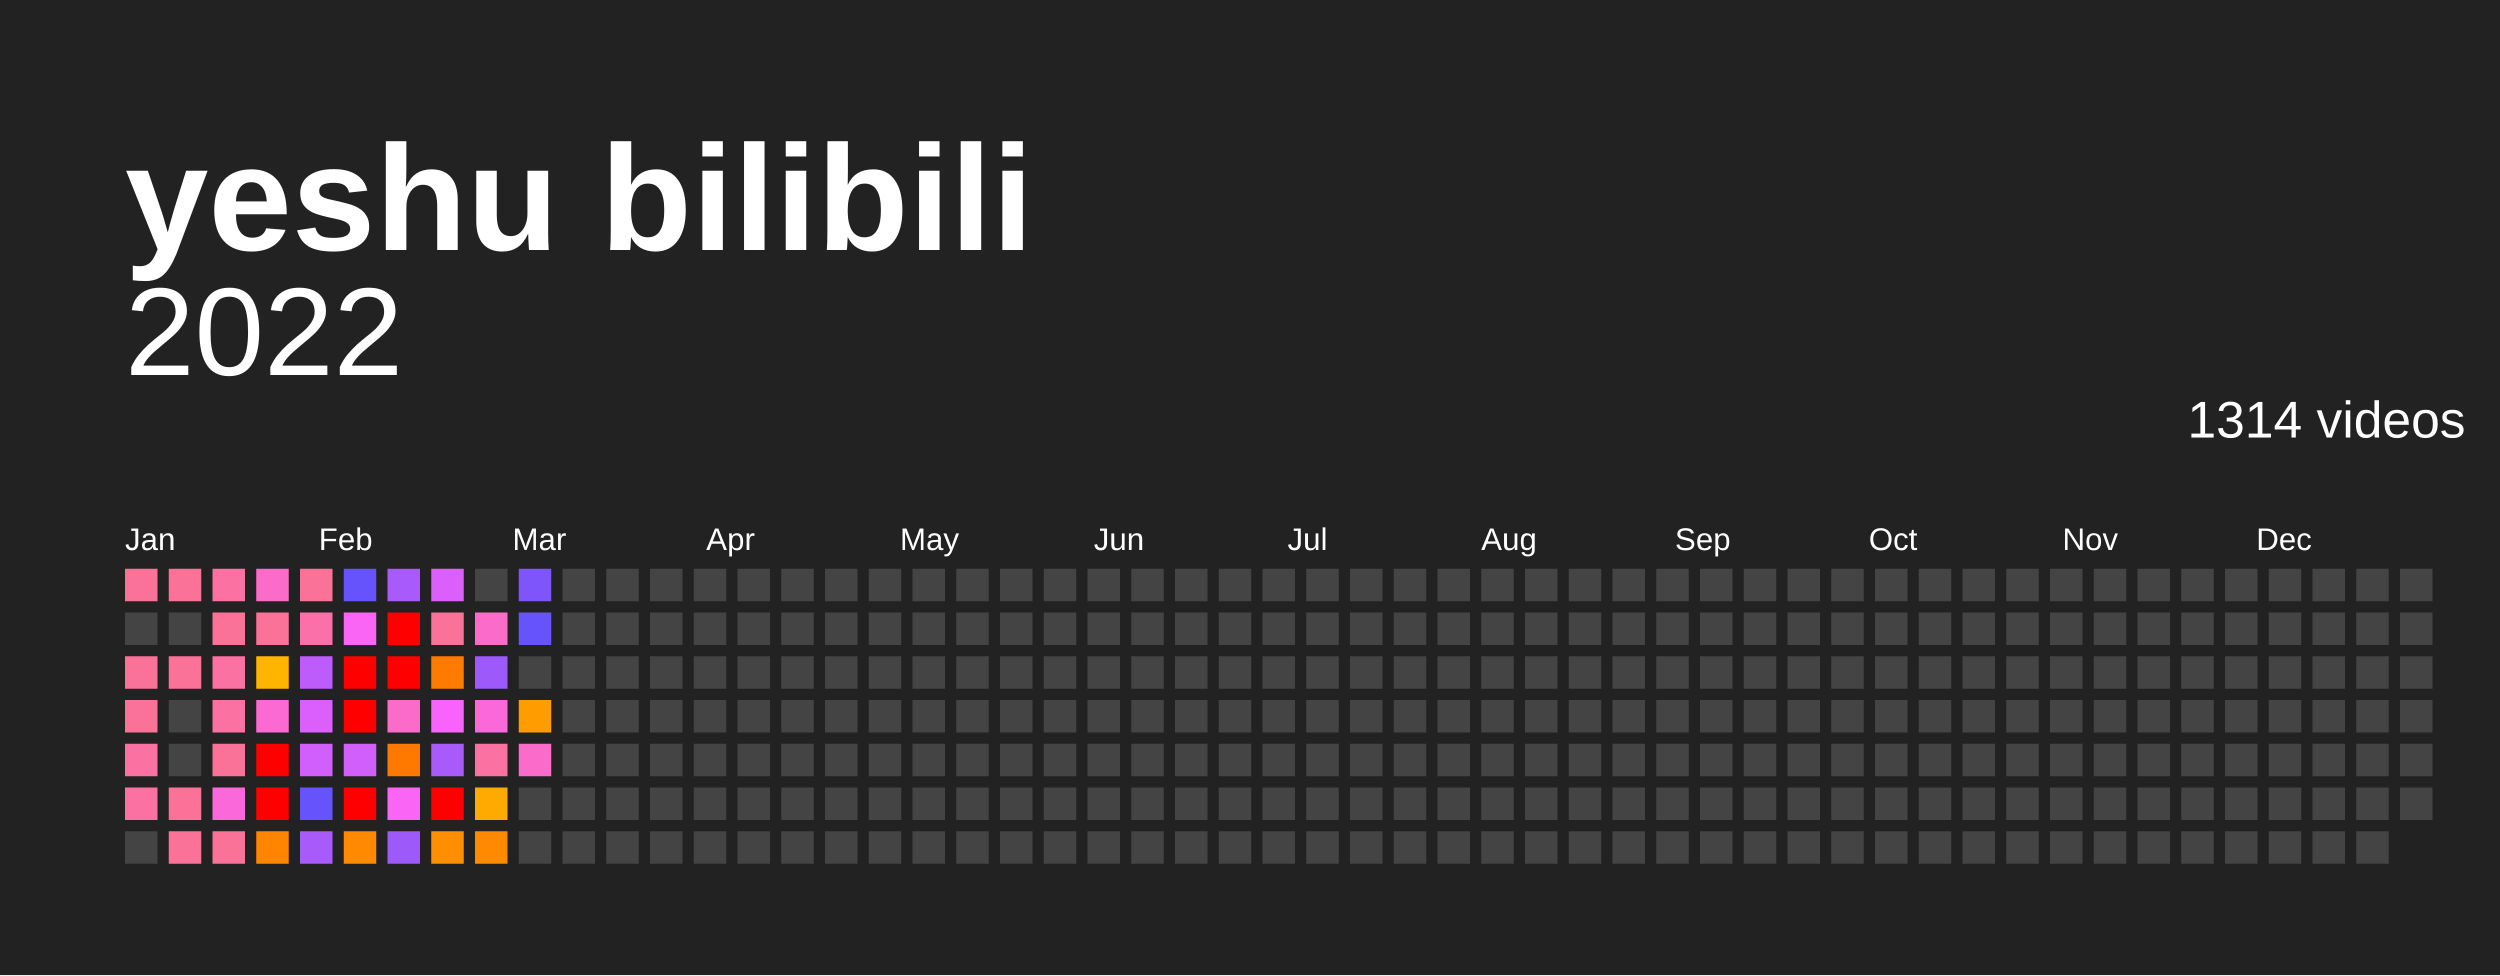
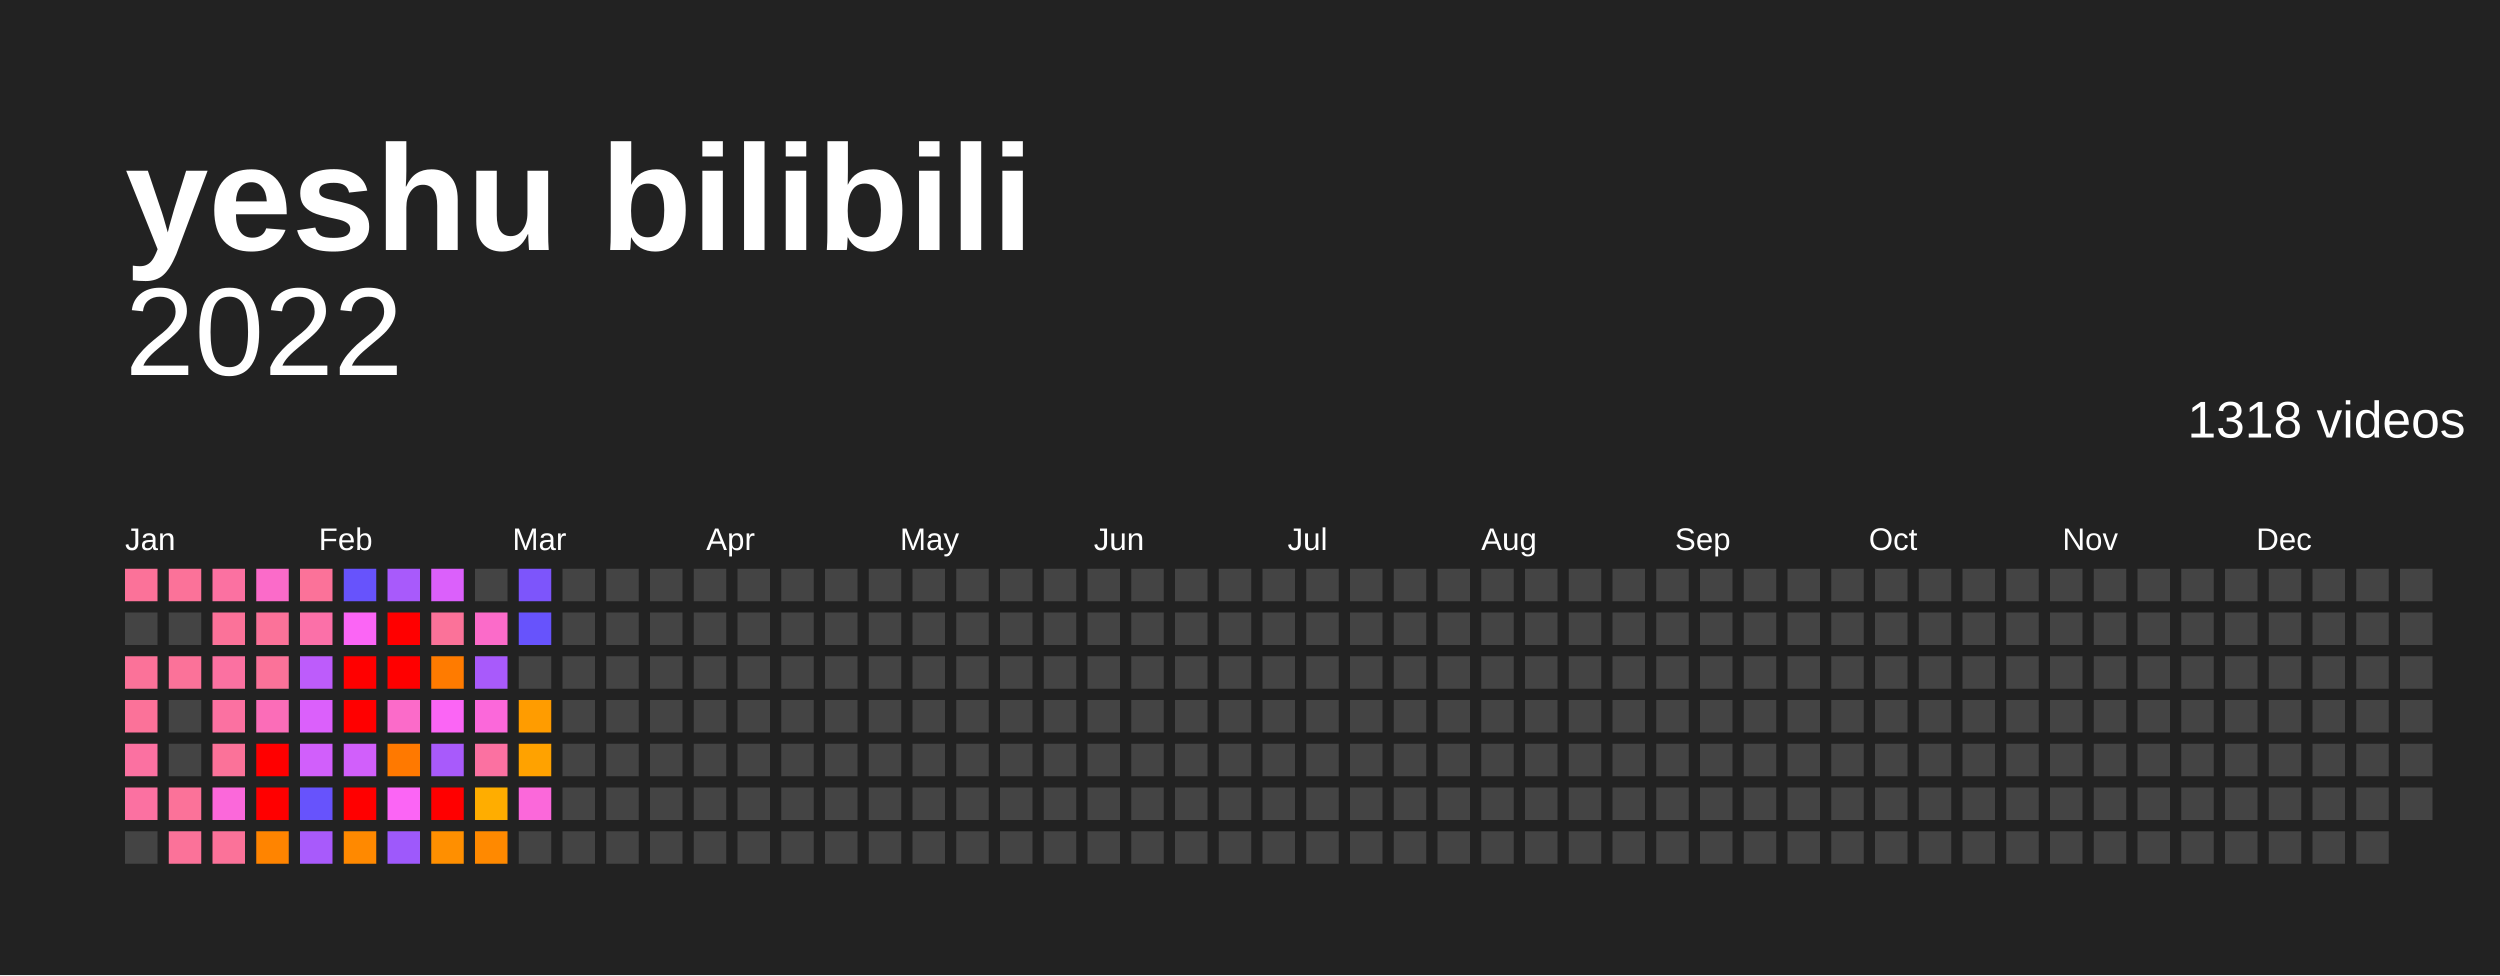
<svg xmlns="http://www.w3.org/2000/svg" baseProfile="full" height="78mm" version="1.1" viewBox="0,0,200,78" width="200mm">
  <defs />
  <rect fill="#222222" height="78" width="200" x="0" y="0" />
  <text fill="#FFFFFF" style="font-size:12px; font-family:Arial; font-weight:bold;" x="10" y="20">yeshu bilibili</text>
  <text alignment-baseline="hanging" fill="#FFFFFF" style="font-size:10.0px; font-family:Arial;" x="10" y="30">2022</text>
-   <text alignment-baseline="hanging" fill="#FFFFFF" style="font-size:4.125px; font-family:Arial;" x="175" y="35">1314 videos</text>
+   <text alignment-baseline="hanging" fill="#FFFFFF" style="font-size:4.125px; font-family:Arial;" x="175" y="35">1318 videos</text>
  <text fill="#FFFFFF" style="font-size:2.5px; font-family:Arial" x="10.0" y="44">Jan</text>
  <text fill="#FFFFFF" style="font-size:2.5px; font-family:Arial" x="25.5" y="44">Feb</text>
  <text fill="#FFFFFF" style="font-size:2.5px; font-family:Arial" x="41.0" y="44">Mar</text>
  <text fill="#FFFFFF" style="font-size:2.5px; font-family:Arial" x="56.5" y="44">Apr</text>
  <text fill="#FFFFFF" style="font-size:2.5px; font-family:Arial" x="72.0" y="44">May</text>
  <text fill="#FFFFFF" style="font-size:2.5px; font-family:Arial" x="87.5" y="44">Jun</text>
  <text fill="#FFFFFF" style="font-size:2.5px; font-family:Arial" x="103.0" y="44">Jul</text>
  <text fill="#FFFFFF" style="font-size:2.5px; font-family:Arial" x="118.5" y="44">Aug</text>
  <text fill="#FFFFFF" style="font-size:2.5px; font-family:Arial" x="134.0" y="44">Sep</text>
  <text fill="#FFFFFF" style="font-size:2.5px; font-family:Arial" x="149.5" y="44">Oct</text>
  <text fill="#FFFFFF" style="font-size:2.5px; font-family:Arial" x="165.0" y="44">Nov</text>
  <text fill="#FFFFFF" style="font-size:2.5px; font-family:Arial" x="180.5" y="44">Dec</text>
  <rect fill="#fb7299" height="2.6" width="2.6" x="10.0" y="45.5" />
  <rect fill="#444444" height="2.6" width="2.6" x="10.0" y="49.0" />
  <rect fill="#fb7299" height="2.6" width="2.6" x="10.0" y="52.5" />
  <rect fill="#fb7299" height="2.6" width="2.6" x="10.0" y="56.0" />
  <rect fill="#fb71a1" height="2.6" width="2.6" x="10.0" y="59.5" />
  <rect fill="#fb71a1" height="2.6" width="2.6" x="10.0" y="63.0" />
  <rect fill="#444444" height="2.6" width="2.6" x="10.0" y="66.5" />
  <rect fill="#fb7299" height="2.6" width="2.6" x="13.5" y="45.5" />
  <rect fill="#444444" height="2.6" width="2.6" x="13.5" y="49.0" />
  <rect fill="#fb7299" height="2.6" width="2.6" x="13.5" y="52.5" />
  <rect fill="#444444" height="2.6" width="2.6" x="13.5" y="56.0" />
  <rect fill="#444444" height="2.6" width="2.6" x="13.5" y="59.5" />
  <rect fill="#fb7299" height="2.6" width="2.6" x="13.5" y="63.0" />
  <rect fill="#fb7299" height="2.6" width="2.6" x="13.5" y="66.5" />
  <rect fill="#fb71a1" height="2.6" width="2.6" x="17.0" y="45.5" />
  <rect fill="#fb7299" height="2.6" width="2.6" x="17.0" y="49.0" />
  <rect fill="#fb71a1" height="2.6" width="2.6" x="17.0" y="52.5" />
  <rect fill="#fb71a1" height="2.6" width="2.6" x="17.0" y="56.0" />
  <rect fill="#fb7299" height="2.6" width="2.6" x="17.0" y="59.5" />
  <rect fill="#fb68da" height="2.6" width="2.6" x="17.0" y="63.0" />
  <rect fill="#fb7299" height="2.6" width="2.6" x="17.0" y="66.5" />
  <rect fill="#fb6bc9" height="2.6" width="2.6" x="20.5" y="45.5" />
  <rect fill="#fb7299" height="2.6" width="2.6" x="20.5" y="49.0" />
-   <rect fill="#ffb500" height="2.6" width="2.6" x="20.5" y="52.5" />
-   <rect fill="#fb6ad2" height="2.6" width="2.6" x="20.5" y="56.0" />
+   <rect fill="#fb7299" height="2.6" width="2.6" x="20.5" y="52.5" />
+   <rect fill="#fb6db8" height="2.6" width="2.6" x="20.5" y="56.0" />
  <rect fill="red" height="2.6" width="2.6" x="20.5" y="59.5" />
  <rect fill="red" height="2.6" width="2.6" x="20.5" y="63.0" />
  <rect fill="#ff8400" height="2.6" width="2.6" x="20.5" y="66.5" />
  <rect fill="#fb7299" height="2.6" width="2.6" x="24.0" y="45.5" />
  <rect fill="#fb70a8" height="2.6" width="2.6" x="24.0" y="49.0" />
  <rect fill="#bd5cfb" height="2.6" width="2.6" x="24.0" y="52.5" />
  <rect fill="#db60fb" height="2.6" width="2.6" x="24.0" y="56.0" />
  <rect fill="#d15ffb" height="2.6" width="2.6" x="24.0" y="59.5" />
  <rect fill="#6753fc" height="2.6" width="2.6" x="24.0" y="63.0" />
  <rect fill="#a85afb" height="2.6" width="2.6" x="24.0" y="66.5" />
  <rect fill="#6753fc" height="2.6" width="2.6" x="27.5" y="45.5" />
  <rect fill="#fb65f5" height="2.6" width="2.6" x="27.5" y="49.0" />
  <rect fill="red" height="2.6" width="2.6" x="27.5" y="52.5" />
  <rect fill="red" height="2.6" width="2.6" x="27.5" y="56.0" />
  <rect fill="#d15ffb" height="2.6" width="2.6" x="27.5" y="59.5" />
  <rect fill="red" height="2.6" width="2.6" x="27.5" y="63.0" />
  <rect fill="#ff8900" height="2.6" width="2.6" x="27.5" y="66.5" />
  <rect fill="#a85afb" height="2.6" width="2.6" x="31.0" y="45.5" />
  <rect fill="red" height="2.6" width="2.6" x="31.0" y="49.0" />
  <rect fill="red" height="2.6" width="2.6" x="31.0" y="52.5" />
  <rect fill="#fb6bc9" height="2.6" width="2.6" x="31.0" y="56.0" />
  <rect fill="#ff7900" height="2.6" width="2.6" x="31.0" y="59.5" />
  <rect fill="#fb65f5" height="2.6" width="2.6" x="31.0" y="63.0" />
  <rect fill="#9e59fb" height="2.6" width="2.6" x="31.0" y="66.5" />
  <rect fill="#db60fb" height="2.6" width="2.6" x="34.5" y="45.5" />
  <rect fill="#fb7299" height="2.6" width="2.6" x="34.5" y="49.0" />
  <rect fill="#ff7b00" height="2.6" width="2.6" x="34.5" y="52.5" />
-   <rect fill="#f864fb" height="2.6" width="2.6" x="34.5" y="56.0" />
+   <rect fill="#fb65f5" height="2.6" width="2.6" x="34.5" y="56.0" />
  <rect fill="#a85afb" height="2.6" width="2.6" x="34.5" y="59.5" />
  <rect fill="red" height="2.6" width="2.6" x="34.5" y="63.0" />
  <rect fill="#ff8f00" height="2.6" width="2.6" x="34.5" y="66.5" />
  <rect fill="#444444" height="2.6" width="2.6" x="38.0" y="45.5" />
  <rect fill="#fb6bc9" height="2.6" width="2.6" x="38.0" y="49.0" />
-   <rect fill="#9e59fb" height="2.6" width="2.6" x="38.0" y="52.5" />
+   <rect fill="#a85afb" height="2.6" width="2.6" x="38.0" y="52.5" />
  <rect fill="#fb68da" height="2.6" width="2.6" x="38.0" y="56.0" />
  <rect fill="#fb71a1" height="2.6" width="2.6" x="38.0" y="59.5" />
-   <rect fill="#ffaa00" height="2.6" width="2.6" x="38.0" y="63.0" />
+   <rect fill="#ffad00" height="2.6" width="2.6" x="38.0" y="63.0" />
  <rect fill="#ff8900" height="2.6" width="2.6" x="38.0" y="66.5" />
  <rect fill="#7d55fb" height="2.6" width="2.6" x="41.5" y="45.5" />
  <rect fill="#6753fc" height="2.6" width="2.6" x="41.5" y="49.0" />
  <rect fill="#444444" height="2.6" width="2.6" x="41.5" y="52.5" />
  <rect fill="#ff9c00" height="2.6" width="2.6" x="41.5" y="56.0" />
-   <rect fill="#fb6bc9" height="2.6" width="2.6" x="41.5" y="59.5" />
-   <rect fill="#444444" height="2.6" width="2.6" x="41.5" y="63.0" />
+   <rect fill="#ffa200" height="2.6" width="2.6" x="41.5" y="59.5" />
+   <rect fill="#fb68da" height="2.6" width="2.6" x="41.5" y="63.0" />
  <rect fill="#444444" height="2.6" width="2.6" x="41.5" y="66.5" />
  <rect fill="#444444" height="2.6" width="2.6" x="45.0" y="45.5" />
  <rect fill="#444444" height="2.6" width="2.6" x="45.0" y="49.0" />
  <rect fill="#444444" height="2.6" width="2.6" x="45.0" y="52.5" />
  <rect fill="#444444" height="2.6" width="2.6" x="45.0" y="56.0" />
  <rect fill="#444444" height="2.6" width="2.6" x="45.0" y="59.5" />
  <rect fill="#444444" height="2.6" width="2.6" x="45.0" y="63.0" />
  <rect fill="#444444" height="2.6" width="2.6" x="45.0" y="66.5" />
  <rect fill="#444444" height="2.6" width="2.6" x="48.5" y="45.5" />
  <rect fill="#444444" height="2.6" width="2.6" x="48.5" y="49.0" />
  <rect fill="#444444" height="2.6" width="2.6" x="48.5" y="52.5" />
  <rect fill="#444444" height="2.6" width="2.6" x="48.5" y="56.0" />
  <rect fill="#444444" height="2.6" width="2.6" x="48.5" y="59.5" />
  <rect fill="#444444" height="2.6" width="2.6" x="48.5" y="63.0" />
  <rect fill="#444444" height="2.6" width="2.6" x="48.5" y="66.5" />
  <rect fill="#444444" height="2.6" width="2.6" x="52.0" y="45.5" />
  <rect fill="#444444" height="2.6" width="2.6" x="52.0" y="49.0" />
  <rect fill="#444444" height="2.6" width="2.6" x="52.0" y="52.5" />
  <rect fill="#444444" height="2.6" width="2.6" x="52.0" y="56.0" />
  <rect fill="#444444" height="2.6" width="2.6" x="52.0" y="59.5" />
  <rect fill="#444444" height="2.6" width="2.6" x="52.0" y="63.0" />
  <rect fill="#444444" height="2.6" width="2.6" x="52.0" y="66.5" />
  <rect fill="#444444" height="2.6" width="2.6" x="55.5" y="45.5" />
  <rect fill="#444444" height="2.6" width="2.6" x="55.5" y="49.0" />
  <rect fill="#444444" height="2.6" width="2.6" x="55.5" y="52.5" />
  <rect fill="#444444" height="2.6" width="2.6" x="55.5" y="56.0" />
  <rect fill="#444444" height="2.6" width="2.6" x="55.5" y="59.5" />
  <rect fill="#444444" height="2.6" width="2.6" x="55.5" y="63.0" />
  <rect fill="#444444" height="2.6" width="2.6" x="55.5" y="66.5" />
  <rect fill="#444444" height="2.6" width="2.6" x="59.0" y="45.5" />
  <rect fill="#444444" height="2.6" width="2.6" x="59.0" y="49.0" />
  <rect fill="#444444" height="2.6" width="2.6" x="59.0" y="52.5" />
  <rect fill="#444444" height="2.6" width="2.6" x="59.0" y="56.0" />
  <rect fill="#444444" height="2.6" width="2.6" x="59.0" y="59.5" />
  <rect fill="#444444" height="2.6" width="2.6" x="59.0" y="63.0" />
  <rect fill="#444444" height="2.6" width="2.6" x="59.0" y="66.5" />
  <rect fill="#444444" height="2.6" width="2.6" x="62.5" y="45.5" />
  <rect fill="#444444" height="2.6" width="2.6" x="62.5" y="49.0" />
  <rect fill="#444444" height="2.6" width="2.6" x="62.5" y="52.5" />
  <rect fill="#444444" height="2.6" width="2.6" x="62.5" y="56.0" />
  <rect fill="#444444" height="2.6" width="2.6" x="62.5" y="59.5" />
  <rect fill="#444444" height="2.6" width="2.6" x="62.5" y="63.0" />
  <rect fill="#444444" height="2.6" width="2.6" x="62.5" y="66.5" />
  <rect fill="#444444" height="2.6" width="2.6" x="66.0" y="45.5" />
  <rect fill="#444444" height="2.6" width="2.6" x="66.0" y="49.0" />
  <rect fill="#444444" height="2.6" width="2.6" x="66.0" y="52.5" />
  <rect fill="#444444" height="2.6" width="2.6" x="66.0" y="56.0" />
  <rect fill="#444444" height="2.6" width="2.6" x="66.0" y="59.5" />
  <rect fill="#444444" height="2.6" width="2.6" x="66.0" y="63.0" />
  <rect fill="#444444" height="2.6" width="2.6" x="66.0" y="66.5" />
  <rect fill="#444444" height="2.6" width="2.6" x="69.5" y="45.5" />
  <rect fill="#444444" height="2.6" width="2.6" x="69.5" y="49.0" />
  <rect fill="#444444" height="2.6" width="2.6" x="69.5" y="52.5" />
  <rect fill="#444444" height="2.6" width="2.6" x="69.5" y="56.0" />
  <rect fill="#444444" height="2.6" width="2.6" x="69.5" y="59.5" />
  <rect fill="#444444" height="2.6" width="2.6" x="69.5" y="63.0" />
  <rect fill="#444444" height="2.6" width="2.6" x="69.5" y="66.5" />
  <rect fill="#444444" height="2.6" width="2.6" x="73.0" y="45.5" />
  <rect fill="#444444" height="2.6" width="2.6" x="73.0" y="49.0" />
  <rect fill="#444444" height="2.6" width="2.6" x="73.0" y="52.5" />
  <rect fill="#444444" height="2.6" width="2.6" x="73.0" y="56.0" />
  <rect fill="#444444" height="2.6" width="2.6" x="73.0" y="59.5" />
  <rect fill="#444444" height="2.6" width="2.6" x="73.0" y="63.0" />
  <rect fill="#444444" height="2.6" width="2.6" x="73.0" y="66.5" />
  <rect fill="#444444" height="2.6" width="2.6" x="76.5" y="45.5" />
  <rect fill="#444444" height="2.6" width="2.6" x="76.5" y="49.0" />
  <rect fill="#444444" height="2.6" width="2.6" x="76.5" y="52.5" />
  <rect fill="#444444" height="2.6" width="2.6" x="76.5" y="56.0" />
  <rect fill="#444444" height="2.6" width="2.6" x="76.5" y="59.5" />
  <rect fill="#444444" height="2.6" width="2.6" x="76.5" y="63.0" />
  <rect fill="#444444" height="2.6" width="2.6" x="76.5" y="66.5" />
  <rect fill="#444444" height="2.6" width="2.6" x="80.0" y="45.5" />
  <rect fill="#444444" height="2.6" width="2.6" x="80.0" y="49.0" />
  <rect fill="#444444" height="2.6" width="2.6" x="80.0" y="52.5" />
  <rect fill="#444444" height="2.6" width="2.6" x="80.0" y="56.0" />
  <rect fill="#444444" height="2.6" width="2.6" x="80.0" y="59.5" />
  <rect fill="#444444" height="2.6" width="2.6" x="80.0" y="63.0" />
  <rect fill="#444444" height="2.6" width="2.6" x="80.0" y="66.5" />
  <rect fill="#444444" height="2.6" width="2.6" x="83.5" y="45.5" />
  <rect fill="#444444" height="2.6" width="2.6" x="83.5" y="49.0" />
  <rect fill="#444444" height="2.6" width="2.6" x="83.5" y="52.5" />
  <rect fill="#444444" height="2.6" width="2.6" x="83.5" y="56.0" />
  <rect fill="#444444" height="2.6" width="2.6" x="83.5" y="59.5" />
  <rect fill="#444444" height="2.6" width="2.6" x="83.5" y="63.0" />
  <rect fill="#444444" height="2.6" width="2.6" x="83.5" y="66.5" />
  <rect fill="#444444" height="2.6" width="2.6" x="87.0" y="45.5" />
  <rect fill="#444444" height="2.6" width="2.6" x="87.0" y="49.0" />
  <rect fill="#444444" height="2.6" width="2.6" x="87.0" y="52.5" />
  <rect fill="#444444" height="2.6" width="2.6" x="87.0" y="56.0" />
  <rect fill="#444444" height="2.6" width="2.6" x="87.0" y="59.5" />
  <rect fill="#444444" height="2.6" width="2.6" x="87.0" y="63.0" />
  <rect fill="#444444" height="2.6" width="2.6" x="87.0" y="66.5" />
  <rect fill="#444444" height="2.6" width="2.6" x="90.5" y="45.5" />
  <rect fill="#444444" height="2.6" width="2.6" x="90.5" y="49.0" />
  <rect fill="#444444" height="2.6" width="2.6" x="90.5" y="52.5" />
  <rect fill="#444444" height="2.6" width="2.6" x="90.5" y="56.0" />
  <rect fill="#444444" height="2.6" width="2.6" x="90.5" y="59.5" />
  <rect fill="#444444" height="2.6" width="2.6" x="90.5" y="63.0" />
  <rect fill="#444444" height="2.6" width="2.6" x="90.5" y="66.5" />
  <rect fill="#444444" height="2.6" width="2.6" x="94.0" y="45.5" />
  <rect fill="#444444" height="2.6" width="2.6" x="94.0" y="49.0" />
  <rect fill="#444444" height="2.6" width="2.6" x="94.0" y="52.5" />
  <rect fill="#444444" height="2.6" width="2.6" x="94.0" y="56.0" />
  <rect fill="#444444" height="2.6" width="2.6" x="94.0" y="59.5" />
  <rect fill="#444444" height="2.6" width="2.6" x="94.0" y="63.0" />
  <rect fill="#444444" height="2.6" width="2.6" x="94.0" y="66.5" />
  <rect fill="#444444" height="2.6" width="2.6" x="97.5" y="45.5" />
  <rect fill="#444444" height="2.6" width="2.6" x="97.5" y="49.0" />
  <rect fill="#444444" height="2.6" width="2.6" x="97.5" y="52.5" />
  <rect fill="#444444" height="2.6" width="2.6" x="97.5" y="56.0" />
  <rect fill="#444444" height="2.6" width="2.6" x="97.5" y="59.5" />
  <rect fill="#444444" height="2.6" width="2.6" x="97.5" y="63.0" />
  <rect fill="#444444" height="2.6" width="2.6" x="97.5" y="66.5" />
  <rect fill="#444444" height="2.6" width="2.6" x="101.0" y="45.5" />
  <rect fill="#444444" height="2.6" width="2.6" x="101.0" y="49.0" />
  <rect fill="#444444" height="2.6" width="2.6" x="101.0" y="52.5" />
  <rect fill="#444444" height="2.6" width="2.6" x="101.0" y="56.0" />
  <rect fill="#444444" height="2.6" width="2.6" x="101.0" y="59.5" />
  <rect fill="#444444" height="2.6" width="2.6" x="101.0" y="63.0" />
  <rect fill="#444444" height="2.6" width="2.6" x="101.0" y="66.5" />
  <rect fill="#444444" height="2.6" width="2.6" x="104.5" y="45.5" />
  <rect fill="#444444" height="2.6" width="2.6" x="104.5" y="49.0" />
  <rect fill="#444444" height="2.6" width="2.6" x="104.5" y="52.5" />
  <rect fill="#444444" height="2.6" width="2.6" x="104.5" y="56.0" />
  <rect fill="#444444" height="2.6" width="2.6" x="104.5" y="59.5" />
  <rect fill="#444444" height="2.6" width="2.6" x="104.5" y="63.0" />
  <rect fill="#444444" height="2.6" width="2.6" x="104.5" y="66.5" />
  <rect fill="#444444" height="2.6" width="2.6" x="108.0" y="45.5" />
  <rect fill="#444444" height="2.6" width="2.6" x="108.0" y="49.0" />
  <rect fill="#444444" height="2.6" width="2.6" x="108.0" y="52.5" />
  <rect fill="#444444" height="2.6" width="2.6" x="108.0" y="56.0" />
  <rect fill="#444444" height="2.6" width="2.6" x="108.0" y="59.5" />
  <rect fill="#444444" height="2.6" width="2.6" x="108.0" y="63.0" />
  <rect fill="#444444" height="2.6" width="2.6" x="108.0" y="66.5" />
  <rect fill="#444444" height="2.6" width="2.6" x="111.5" y="45.5" />
  <rect fill="#444444" height="2.6" width="2.6" x="111.5" y="49.0" />
  <rect fill="#444444" height="2.6" width="2.6" x="111.5" y="52.5" />
  <rect fill="#444444" height="2.6" width="2.6" x="111.5" y="56.0" />
  <rect fill="#444444" height="2.6" width="2.6" x="111.5" y="59.5" />
  <rect fill="#444444" height="2.6" width="2.6" x="111.5" y="63.0" />
  <rect fill="#444444" height="2.6" width="2.6" x="111.5" y="66.5" />
  <rect fill="#444444" height="2.6" width="2.6" x="115.0" y="45.5" />
  <rect fill="#444444" height="2.6" width="2.6" x="115.0" y="49.0" />
  <rect fill="#444444" height="2.6" width="2.6" x="115.0" y="52.5" />
  <rect fill="#444444" height="2.6" width="2.6" x="115.0" y="56.0" />
  <rect fill="#444444" height="2.6" width="2.6" x="115.0" y="59.5" />
  <rect fill="#444444" height="2.6" width="2.6" x="115.0" y="63.0" />
  <rect fill="#444444" height="2.6" width="2.6" x="115.0" y="66.5" />
  <rect fill="#444444" height="2.6" width="2.6" x="118.5" y="45.5" />
  <rect fill="#444444" height="2.6" width="2.6" x="118.5" y="49.0" />
  <rect fill="#444444" height="2.6" width="2.6" x="118.5" y="52.5" />
  <rect fill="#444444" height="2.6" width="2.6" x="118.5" y="56.0" />
  <rect fill="#444444" height="2.6" width="2.6" x="118.5" y="59.5" />
  <rect fill="#444444" height="2.6" width="2.6" x="118.5" y="63.0" />
  <rect fill="#444444" height="2.6" width="2.6" x="118.5" y="66.5" />
  <rect fill="#444444" height="2.6" width="2.6" x="122.0" y="45.5" />
  <rect fill="#444444" height="2.6" width="2.6" x="122.0" y="49.0" />
  <rect fill="#444444" height="2.6" width="2.6" x="122.0" y="52.5" />
  <rect fill="#444444" height="2.6" width="2.6" x="122.0" y="56.0" />
  <rect fill="#444444" height="2.6" width="2.6" x="122.0" y="59.5" />
  <rect fill="#444444" height="2.6" width="2.6" x="122.0" y="63.0" />
  <rect fill="#444444" height="2.6" width="2.6" x="122.0" y="66.5" />
  <rect fill="#444444" height="2.6" width="2.6" x="125.5" y="45.5" />
  <rect fill="#444444" height="2.6" width="2.6" x="125.5" y="49.0" />
  <rect fill="#444444" height="2.6" width="2.6" x="125.5" y="52.5" />
  <rect fill="#444444" height="2.6" width="2.6" x="125.5" y="56.0" />
  <rect fill="#444444" height="2.6" width="2.6" x="125.5" y="59.5" />
  <rect fill="#444444" height="2.6" width="2.6" x="125.5" y="63.0" />
  <rect fill="#444444" height="2.6" width="2.6" x="125.5" y="66.5" />
  <rect fill="#444444" height="2.6" width="2.6" x="129.0" y="45.5" />
  <rect fill="#444444" height="2.6" width="2.6" x="129.0" y="49.0" />
  <rect fill="#444444" height="2.6" width="2.6" x="129.0" y="52.5" />
  <rect fill="#444444" height="2.6" width="2.6" x="129.0" y="56.0" />
  <rect fill="#444444" height="2.6" width="2.6" x="129.0" y="59.5" />
  <rect fill="#444444" height="2.6" width="2.6" x="129.0" y="63.0" />
  <rect fill="#444444" height="2.6" width="2.6" x="129.0" y="66.5" />
  <rect fill="#444444" height="2.6" width="2.6" x="132.5" y="45.5" />
  <rect fill="#444444" height="2.6" width="2.6" x="132.5" y="49.0" />
  <rect fill="#444444" height="2.6" width="2.6" x="132.5" y="52.5" />
  <rect fill="#444444" height="2.6" width="2.6" x="132.5" y="56.0" />
  <rect fill="#444444" height="2.6" width="2.6" x="132.5" y="59.5" />
  <rect fill="#444444" height="2.6" width="2.6" x="132.5" y="63.0" />
  <rect fill="#444444" height="2.6" width="2.6" x="132.5" y="66.5" />
  <rect fill="#444444" height="2.6" width="2.6" x="136.0" y="45.5" />
  <rect fill="#444444" height="2.6" width="2.6" x="136.0" y="49.0" />
  <rect fill="#444444" height="2.6" width="2.6" x="136.0" y="52.5" />
  <rect fill="#444444" height="2.6" width="2.6" x="136.0" y="56.0" />
  <rect fill="#444444" height="2.6" width="2.6" x="136.0" y="59.5" />
  <rect fill="#444444" height="2.6" width="2.6" x="136.0" y="63.0" />
  <rect fill="#444444" height="2.6" width="2.6" x="136.0" y="66.5" />
  <rect fill="#444444" height="2.6" width="2.6" x="139.5" y="45.5" />
  <rect fill="#444444" height="2.6" width="2.6" x="139.5" y="49.0" />
  <rect fill="#444444" height="2.6" width="2.6" x="139.5" y="52.5" />
  <rect fill="#444444" height="2.6" width="2.6" x="139.5" y="56.0" />
  <rect fill="#444444" height="2.6" width="2.6" x="139.5" y="59.5" />
  <rect fill="#444444" height="2.6" width="2.6" x="139.5" y="63.0" />
  <rect fill="#444444" height="2.6" width="2.6" x="139.5" y="66.5" />
  <rect fill="#444444" height="2.6" width="2.6" x="143.0" y="45.5" />
  <rect fill="#444444" height="2.6" width="2.6" x="143.0" y="49.0" />
  <rect fill="#444444" height="2.6" width="2.6" x="143.0" y="52.5" />
  <rect fill="#444444" height="2.6" width="2.6" x="143.0" y="56.0" />
  <rect fill="#444444" height="2.6" width="2.6" x="143.0" y="59.5" />
  <rect fill="#444444" height="2.6" width="2.6" x="143.0" y="63.0" />
  <rect fill="#444444" height="2.6" width="2.6" x="143.0" y="66.5" />
  <rect fill="#444444" height="2.6" width="2.6" x="146.5" y="45.5" />
  <rect fill="#444444" height="2.6" width="2.6" x="146.5" y="49.0" />
  <rect fill="#444444" height="2.6" width="2.6" x="146.5" y="52.5" />
  <rect fill="#444444" height="2.6" width="2.6" x="146.5" y="56.0" />
  <rect fill="#444444" height="2.6" width="2.6" x="146.5" y="59.5" />
  <rect fill="#444444" height="2.6" width="2.6" x="146.5" y="63.0" />
  <rect fill="#444444" height="2.6" width="2.6" x="146.5" y="66.5" />
  <rect fill="#444444" height="2.6" width="2.6" x="150.0" y="45.5" />
  <rect fill="#444444" height="2.6" width="2.6" x="150.0" y="49.0" />
  <rect fill="#444444" height="2.6" width="2.6" x="150.0" y="52.5" />
  <rect fill="#444444" height="2.6" width="2.6" x="150.0" y="56.0" />
  <rect fill="#444444" height="2.6" width="2.6" x="150.0" y="59.5" />
  <rect fill="#444444" height="2.6" width="2.6" x="150.0" y="63.0" />
  <rect fill="#444444" height="2.6" width="2.6" x="150.0" y="66.5" />
  <rect fill="#444444" height="2.6" width="2.6" x="153.5" y="45.5" />
  <rect fill="#444444" height="2.6" width="2.6" x="153.5" y="49.0" />
  <rect fill="#444444" height="2.6" width="2.6" x="153.5" y="52.5" />
  <rect fill="#444444" height="2.6" width="2.6" x="153.5" y="56.0" />
  <rect fill="#444444" height="2.6" width="2.6" x="153.5" y="59.5" />
  <rect fill="#444444" height="2.6" width="2.6" x="153.5" y="63.0" />
  <rect fill="#444444" height="2.6" width="2.6" x="153.5" y="66.5" />
  <rect fill="#444444" height="2.6" width="2.6" x="157.0" y="45.5" />
  <rect fill="#444444" height="2.6" width="2.6" x="157.0" y="49.0" />
  <rect fill="#444444" height="2.6" width="2.6" x="157.0" y="52.5" />
  <rect fill="#444444" height="2.6" width="2.6" x="157.0" y="56.0" />
  <rect fill="#444444" height="2.6" width="2.6" x="157.0" y="59.5" />
  <rect fill="#444444" height="2.6" width="2.6" x="157.0" y="63.0" />
  <rect fill="#444444" height="2.6" width="2.6" x="157.0" y="66.5" />
  <rect fill="#444444" height="2.6" width="2.6" x="160.5" y="45.5" />
  <rect fill="#444444" height="2.6" width="2.6" x="160.5" y="49.0" />
  <rect fill="#444444" height="2.6" width="2.6" x="160.5" y="52.5" />
  <rect fill="#444444" height="2.6" width="2.6" x="160.5" y="56.0" />
  <rect fill="#444444" height="2.6" width="2.6" x="160.5" y="59.5" />
  <rect fill="#444444" height="2.6" width="2.6" x="160.5" y="63.0" />
  <rect fill="#444444" height="2.6" width="2.6" x="160.5" y="66.5" />
  <rect fill="#444444" height="2.6" width="2.6" x="164.0" y="45.5" />
  <rect fill="#444444" height="2.6" width="2.6" x="164.0" y="49.0" />
  <rect fill="#444444" height="2.6" width="2.6" x="164.0" y="52.5" />
  <rect fill="#444444" height="2.6" width="2.6" x="164.0" y="56.0" />
  <rect fill="#444444" height="2.6" width="2.6" x="164.0" y="59.5" />
  <rect fill="#444444" height="2.6" width="2.6" x="164.0" y="63.0" />
  <rect fill="#444444" height="2.6" width="2.6" x="164.0" y="66.5" />
  <rect fill="#444444" height="2.6" width="2.6" x="167.5" y="45.5" />
  <rect fill="#444444" height="2.6" width="2.6" x="167.5" y="49.0" />
  <rect fill="#444444" height="2.6" width="2.6" x="167.5" y="52.5" />
  <rect fill="#444444" height="2.6" width="2.6" x="167.5" y="56.0" />
  <rect fill="#444444" height="2.6" width="2.6" x="167.5" y="59.5" />
  <rect fill="#444444" height="2.6" width="2.6" x="167.5" y="63.0" />
  <rect fill="#444444" height="2.6" width="2.6" x="167.5" y="66.5" />
  <rect fill="#444444" height="2.6" width="2.6" x="171.0" y="45.5" />
  <rect fill="#444444" height="2.6" width="2.6" x="171.0" y="49.0" />
  <rect fill="#444444" height="2.6" width="2.6" x="171.0" y="52.5" />
  <rect fill="#444444" height="2.6" width="2.6" x="171.0" y="56.0" />
  <rect fill="#444444" height="2.6" width="2.6" x="171.0" y="59.5" />
  <rect fill="#444444" height="2.6" width="2.6" x="171.0" y="63.0" />
  <rect fill="#444444" height="2.6" width="2.6" x="171.0" y="66.5" />
  <rect fill="#444444" height="2.6" width="2.6" x="174.5" y="45.5" />
  <rect fill="#444444" height="2.6" width="2.6" x="174.5" y="49.0" />
  <rect fill="#444444" height="2.6" width="2.6" x="174.5" y="52.5" />
  <rect fill="#444444" height="2.6" width="2.6" x="174.5" y="56.0" />
  <rect fill="#444444" height="2.6" width="2.6" x="174.5" y="59.5" />
  <rect fill="#444444" height="2.6" width="2.6" x="174.5" y="63.0" />
  <rect fill="#444444" height="2.6" width="2.6" x="174.5" y="66.5" />
  <rect fill="#444444" height="2.6" width="2.6" x="178.0" y="45.5" />
  <rect fill="#444444" height="2.6" width="2.6" x="178.0" y="49.0" />
  <rect fill="#444444" height="2.6" width="2.6" x="178.0" y="52.5" />
  <rect fill="#444444" height="2.6" width="2.6" x="178.0" y="56.0" />
  <rect fill="#444444" height="2.6" width="2.6" x="178.0" y="59.5" />
  <rect fill="#444444" height="2.6" width="2.6" x="178.0" y="63.0" />
  <rect fill="#444444" height="2.6" width="2.6" x="178.0" y="66.5" />
  <rect fill="#444444" height="2.6" width="2.6" x="181.5" y="45.5" />
  <rect fill="#444444" height="2.6" width="2.6" x="181.5" y="49.0" />
  <rect fill="#444444" height="2.6" width="2.6" x="181.5" y="52.5" />
  <rect fill="#444444" height="2.6" width="2.6" x="181.5" y="56.0" />
  <rect fill="#444444" height="2.6" width="2.6" x="181.5" y="59.5" />
  <rect fill="#444444" height="2.6" width="2.6" x="181.5" y="63.0" />
  <rect fill="#444444" height="2.6" width="2.6" x="181.5" y="66.5" />
  <rect fill="#444444" height="2.6" width="2.6" x="185.0" y="45.5" />
  <rect fill="#444444" height="2.6" width="2.6" x="185.0" y="49.0" />
  <rect fill="#444444" height="2.6" width="2.6" x="185.0" y="52.5" />
  <rect fill="#444444" height="2.6" width="2.6" x="185.0" y="56.0" />
  <rect fill="#444444" height="2.6" width="2.6" x="185.0" y="59.5" />
  <rect fill="#444444" height="2.6" width="2.6" x="185.0" y="63.0" />
  <rect fill="#444444" height="2.6" width="2.6" x="185.0" y="66.5" />
  <rect fill="#444444" height="2.6" width="2.6" x="188.5" y="45.5" />
  <rect fill="#444444" height="2.6" width="2.6" x="188.5" y="49.0" />
  <rect fill="#444444" height="2.6" width="2.6" x="188.5" y="52.5" />
  <rect fill="#444444" height="2.6" width="2.6" x="188.5" y="56.0" />
  <rect fill="#444444" height="2.6" width="2.6" x="188.5" y="59.5" />
  <rect fill="#444444" height="2.6" width="2.6" x="188.5" y="63.0" />
  <rect fill="#444444" height="2.6" width="2.6" x="188.5" y="66.5" />
  <rect fill="#444444" height="2.6" width="2.6" x="192.0" y="45.5" />
  <rect fill="#444444" height="2.6" width="2.6" x="192.0" y="49.0" />
  <rect fill="#444444" height="2.6" width="2.6" x="192.0" y="52.5" />
  <rect fill="#444444" height="2.6" width="2.6" x="192.0" y="56.0" />
  <rect fill="#444444" height="2.6" width="2.6" x="192.0" y="59.5" />
  <rect fill="#444444" height="2.6" width="2.6" x="192.0" y="63.0" />
</svg>
